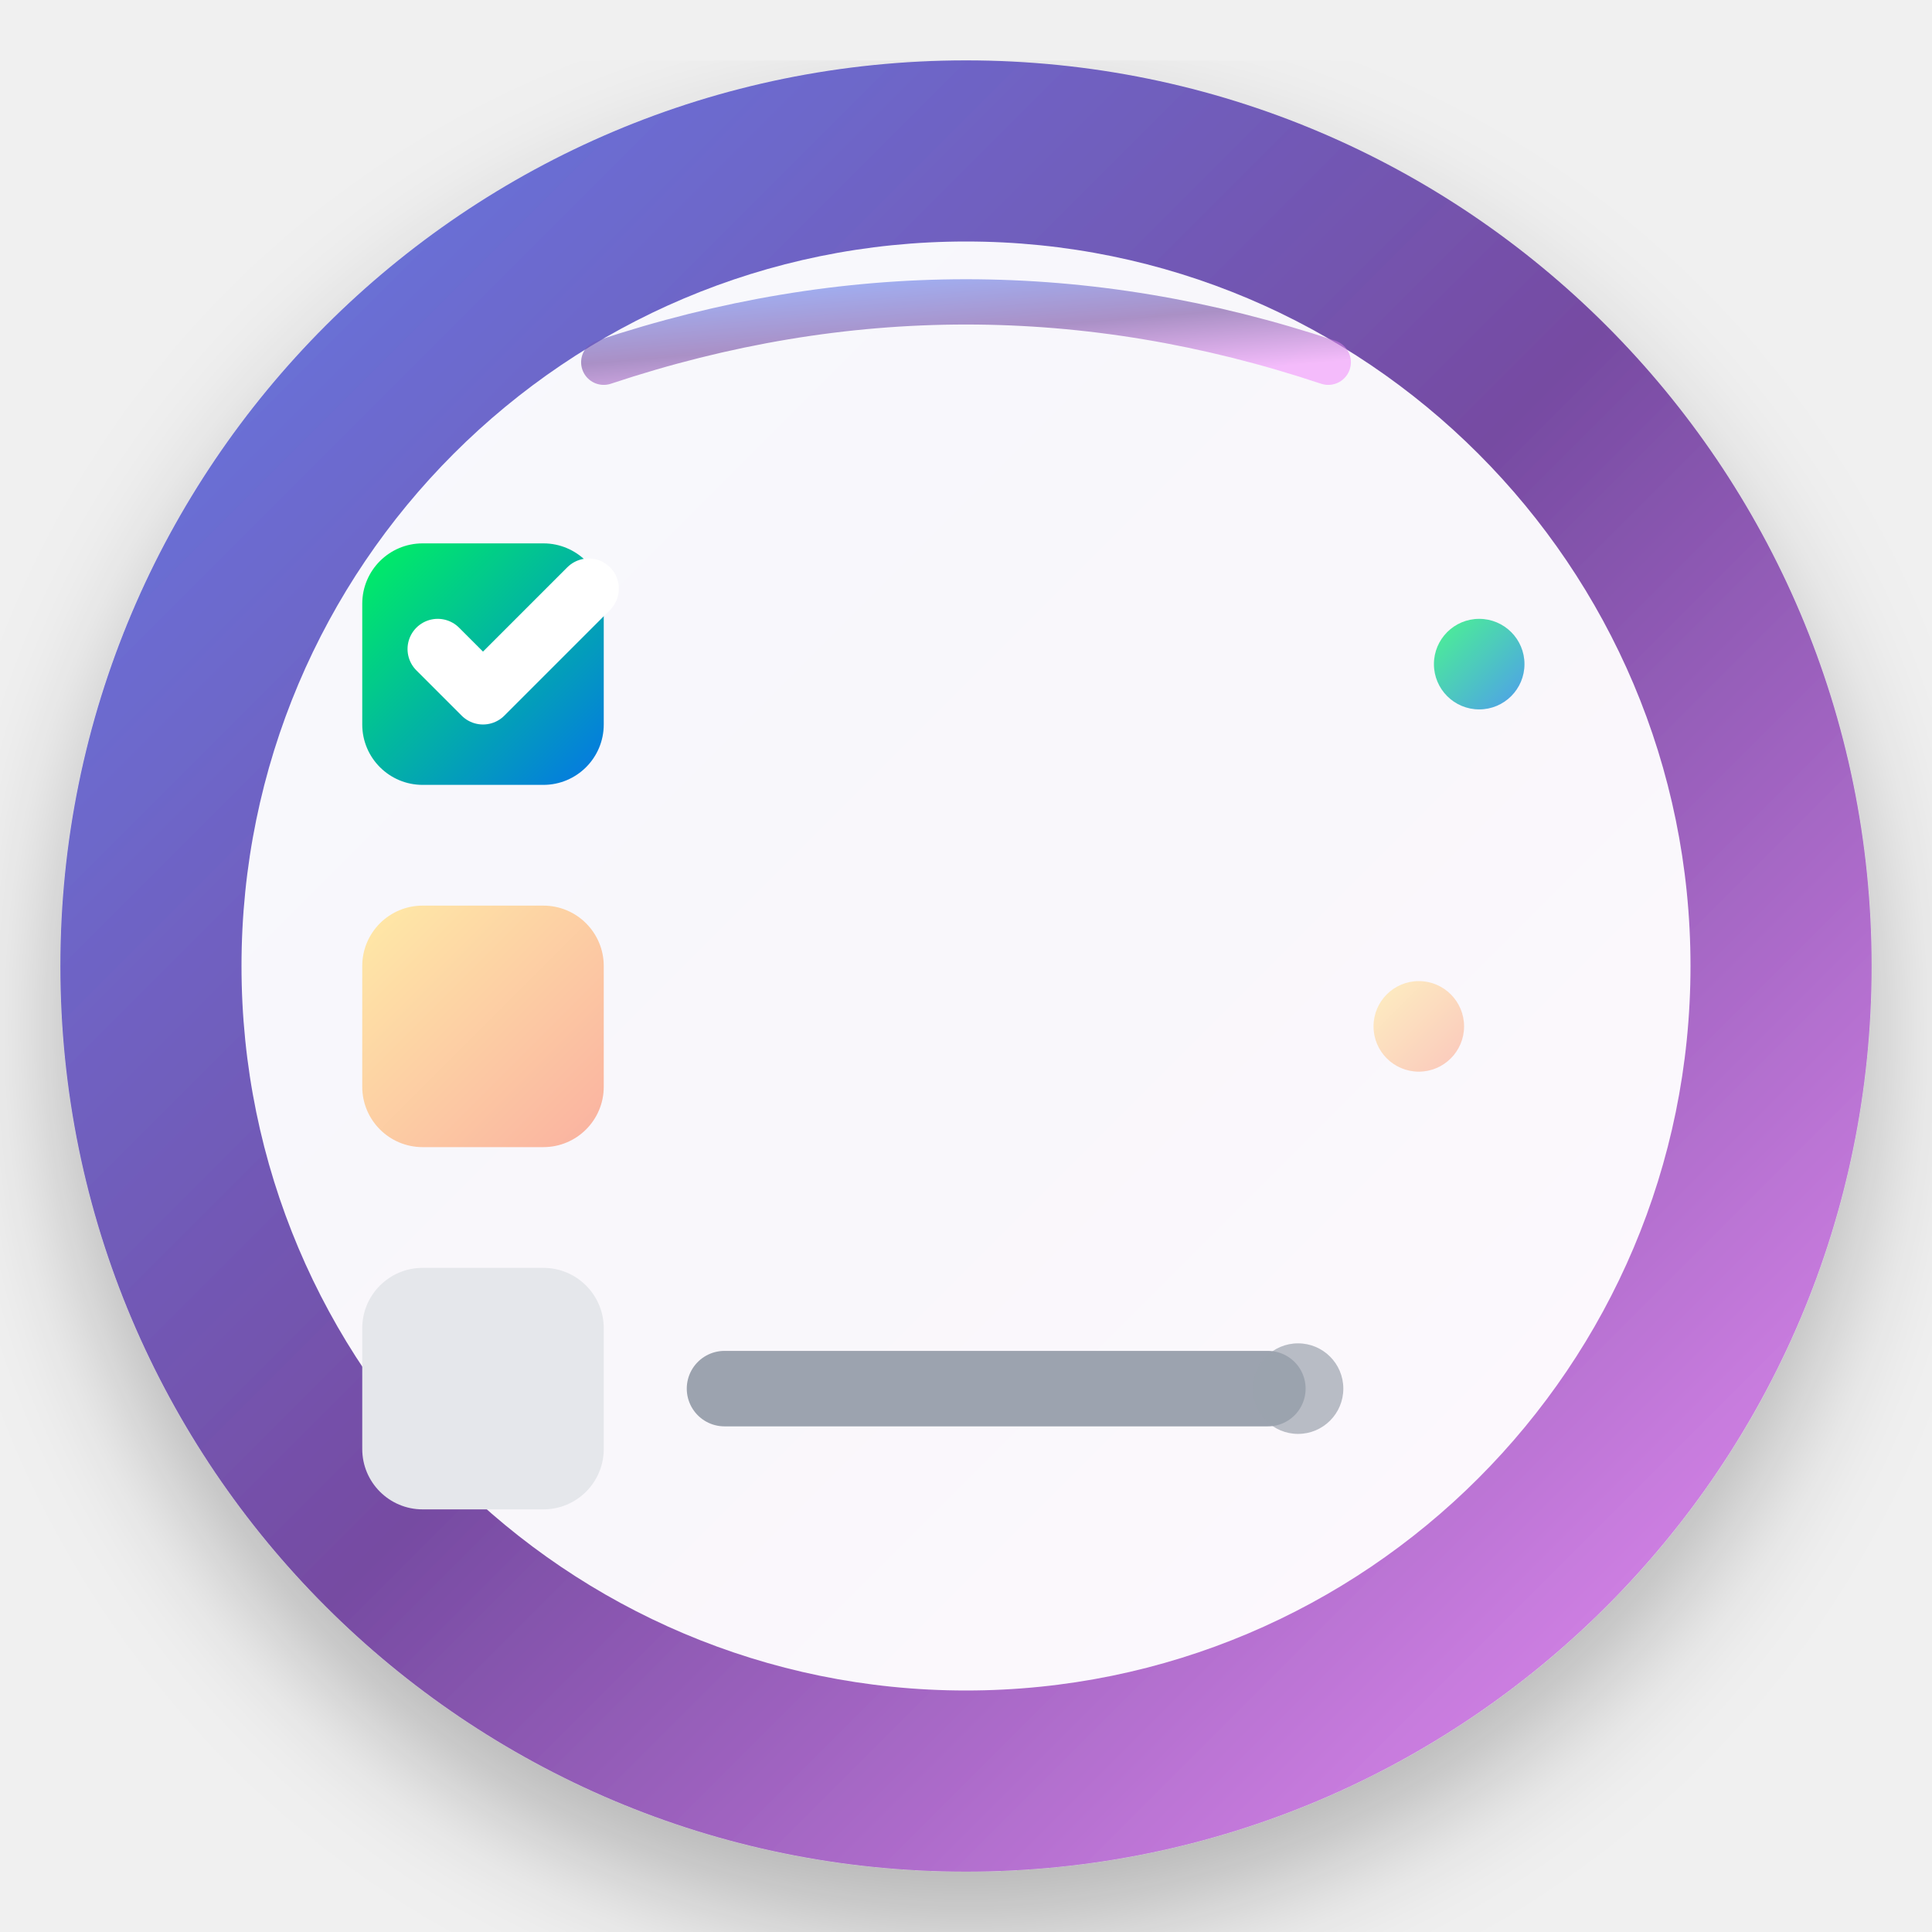
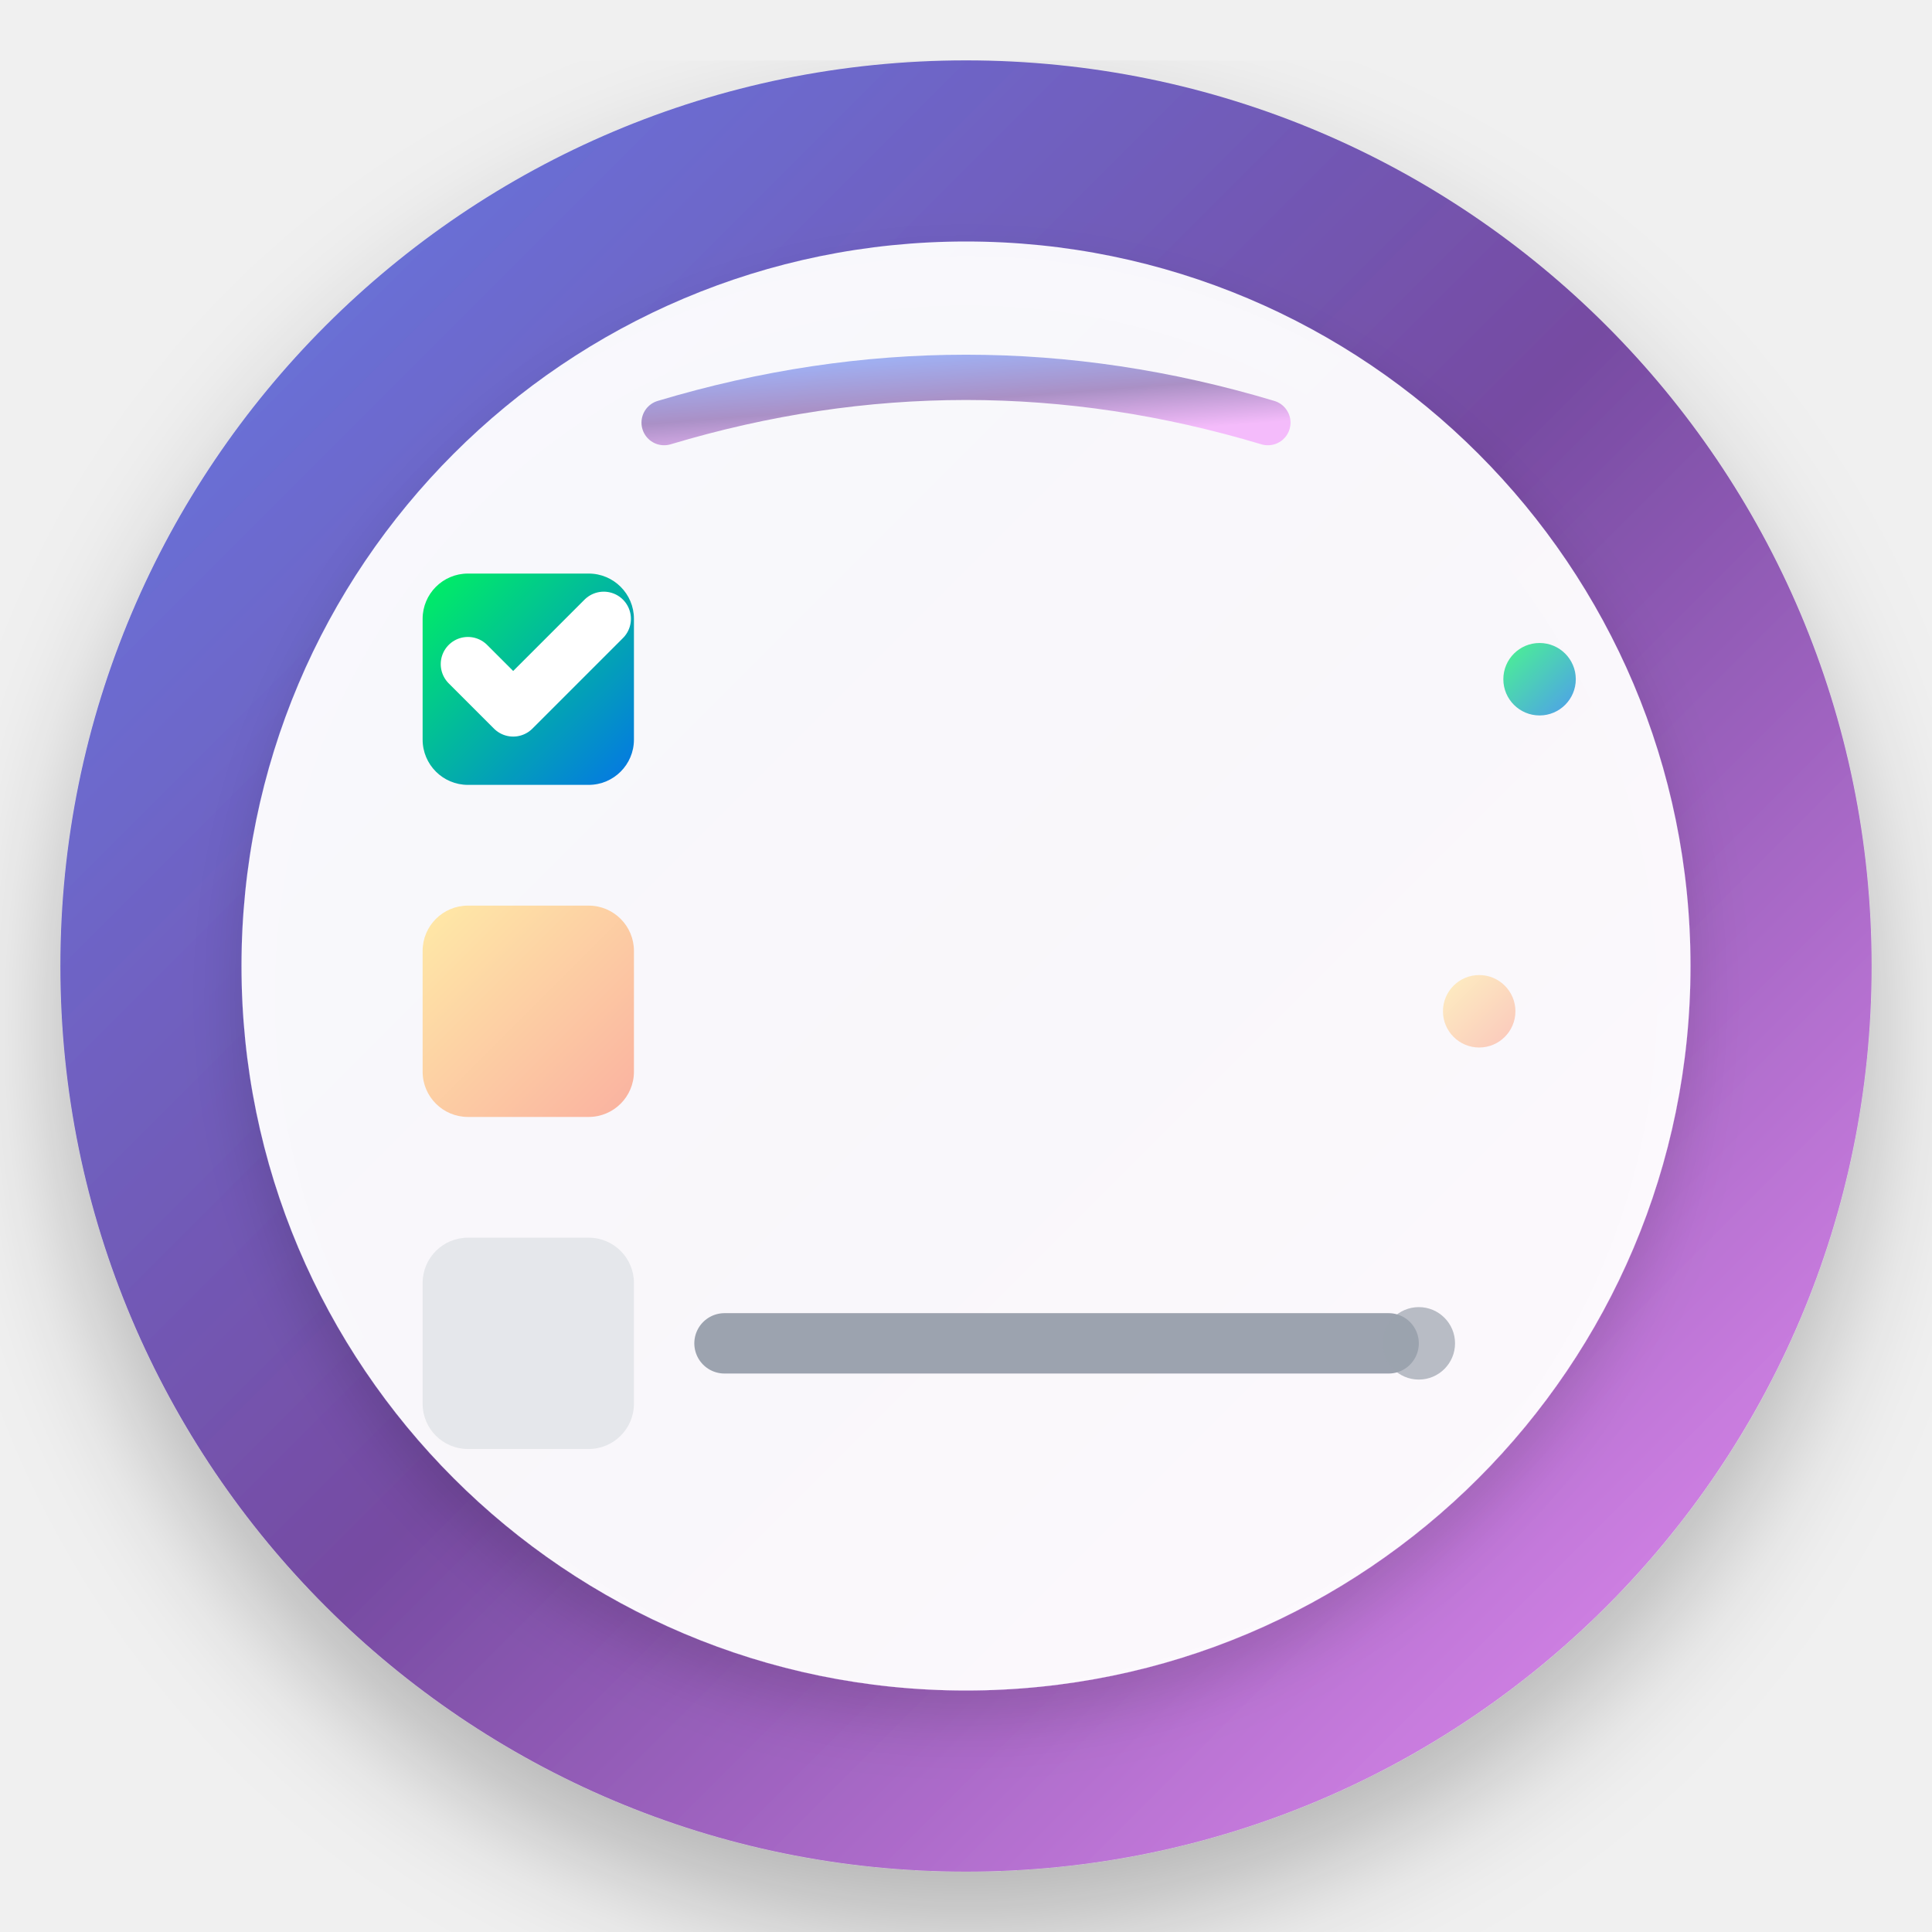
<svg xmlns="http://www.w3.org/2000/svg" viewBox="0 0 76 76" width="76" height="76">
-   <defs>
-     <linearGradient id="bgGradient" x1="0%" y1="0%" x2="100%" y2="100%">
-       <stop offset="0%" style="stop-color:#667eea;stop-opacity:1" />
-       <stop offset="50%" style="stop-color:#764ba2;stop-opacity:1" />
-       <stop offset="100%" style="stop-color:#f093fb;stop-opacity:1" />
-     </linearGradient>
-     <linearGradient id="checkGradient" x1="0%" y1="0%" x2="100%" y2="100%">
-       <stop offset="0%" style="stop-color:#00f260;stop-opacity:1" />
-       <stop offset="100%" style="stop-color:#0575e6;stop-opacity:1" />
-     </linearGradient>
-     <linearGradient id="pendingGradient" x1="0%" y1="0%" x2="100%" y2="100%">
-       <stop offset="0%" style="stop-color:#ffeaa7;stop-opacity:1" />
-       <stop offset="100%" style="stop-color:#fab1a0;stop-opacity:1" />
-     </linearGradient>
-     <filter id="shadow" x="-50%" y="-50%" width="200%" height="200%">
-       <feDropShadow dx="0" dy="2.375" stdDeviation="2.375" flood-opacity="0.25" />
-     </filter>
-   </defs>
-   <circle cx="38" cy="38" r="35.625" fill="url(#bgGradient)" filter="url(#shadow)" />
-   <circle cx="38" cy="38" r="28.5" fill="white" fill-opacity="0.95" />
-   <rect x="14.25" y="21.375" width="9.5" height="9.5" rx="2.375" fill="url(#checkGradient)" />
-   <path d="M17.219 25.531 L19 27.312 L23.156 23.156" fill="none" stroke="white" stroke-width="2.375" stroke-linecap="round" stroke-linejoin="round" />
-   <rect x="14.25" y="35.625" width="9.5" height="9.5" rx="2.375" fill="url(#pendingGradient)" />
-   <rect x="14.25" y="49.875" width="9.5" height="9.5" rx="2.375" fill="#e5e7eb" />
-   <line x1="28.5" y1="26.125" x2="57" y2="26.125" stroke="url(#checkGradient)" stroke-width="2.969" stroke-linecap="round" />
-   <line x1="28.5" y1="40.375" x2="54.625" y2="40.375" stroke="url(#pendingGradient)" stroke-width="2.969" stroke-linecap="round" />
-   <line x1="28.5" y1="54.625" x2="49.875" y2="54.625" stroke="#9ca3af" stroke-width="2.969" stroke-linecap="round" />
-   <circle cx="58.188" cy="26.125" r="1.781" fill="url(#checkGradient)" fill-opacity="0.7" />
-   <circle cx="55.812" cy="40.375" r="1.781" fill="url(#pendingGradient)" fill-opacity="0.7" />
-   <circle cx="51.062" cy="54.625" r="1.781" fill="#9ca3af" fill-opacity="0.7" />
-   <path d="M23.75 14.25 Q38 9.5 52.25 14.25" fill="none" stroke="url(#bgGradient)" stroke-width="1.781" stroke-linecap="round" opacity="0.6" />
+   <g transform="scale(1.1875)">
+     <defs>
+       <linearGradient id="bgGradient" x1="0%" y1="0%" x2="100%" y2="100%">
+         <stop offset="0%" style="stop-color:#667eea;stop-opacity:1" />
+         <stop offset="50%" style="stop-color:#764ba2;stop-opacity:1" />
+         <stop offset="100%" style="stop-color:#f093fb;stop-opacity:1" />
+       </linearGradient>
+       <linearGradient id="checkGradient" x1="0%" y1="0%" x2="100%" y2="100%">
+         <stop offset="0%" style="stop-color:#00f260;stop-opacity:1" />
+         <stop offset="100%" style="stop-color:#0575e6;stop-opacity:1" />
+       </linearGradient>
+       <linearGradient id="pendingGradient" x1="0%" y1="0%" x2="100%" y2="100%">
+         <stop offset="0%" style="stop-color:#ffeaa7;stop-opacity:1" />
+         <stop offset="100%" style="stop-color:#fab1a0;stop-opacity:1" />
+       </linearGradient>
+       <filter id="shadow" x="-50%" y="-50%" width="200%" height="200%">
+         <feDropShadow dx="0" dy="2" stdDeviation="2" flood-opacity="0.25" />
+       </filter>
+       <filter id="innerShadow" x="-50%" y="-50%" width="200%" height="200%">
+         <feDropShadow dx="0" dy="1" stdDeviation="1" flood-opacity="0.15" />
+       </filter>
+     </defs>
+     <circle cx="32" cy="32" r="30" fill="url(#bgGradient)" filter="url(#shadow)" />
+     <circle cx="32" cy="32" r="24" fill="white" fill-opacity="0.95" filter="url(#innerShadow)" />
+     <rect x="14" y="19" width="7" height="7" rx="1.5" fill="url(#checkGradient)" />
+     <path d="M15.5 22 L17 23.5 L20 20.5" fill="none" stroke="white" stroke-width="1.8" stroke-linecap="round" stroke-linejoin="round" />
+     <rect x="14" y="30" width="7" height="7" rx="1.5" fill="url(#pendingGradient)" />
+     <rect x="14" y="41" width="7" height="7" rx="1.5" fill="#e5e7eb" />
+     <line x1="24" y1="22.5" x2="50" y2="22.5" stroke="url(#checkGradient)" stroke-width="2" stroke-linecap="round" />
+     <line x1="24" y1="33.5" x2="48" y2="33.5" stroke="url(#pendingGradient)" stroke-width="2" stroke-linecap="round" />
+     <line x1="24" y1="44.5" x2="46" y2="44.5" stroke="#9ca3af" stroke-width="2" stroke-linecap="round" />
+     <circle cx="51" cy="22.5" r="1.2" fill="url(#checkGradient)" fill-opacity="0.7" />
+     <circle cx="49" cy="33.5" r="1.2" fill="url(#pendingGradient)" fill-opacity="0.7" />
+     <circle cx="47" cy="44.5" r="1.2" fill="#9ca3af" fill-opacity="0.7" />
+     <path d="M22 14 Q32 11 42 14" fill="none" stroke="url(#bgGradient)" stroke-width="1.5" stroke-linecap="round" opacity="0.6" />
+   </g>
</svg>
